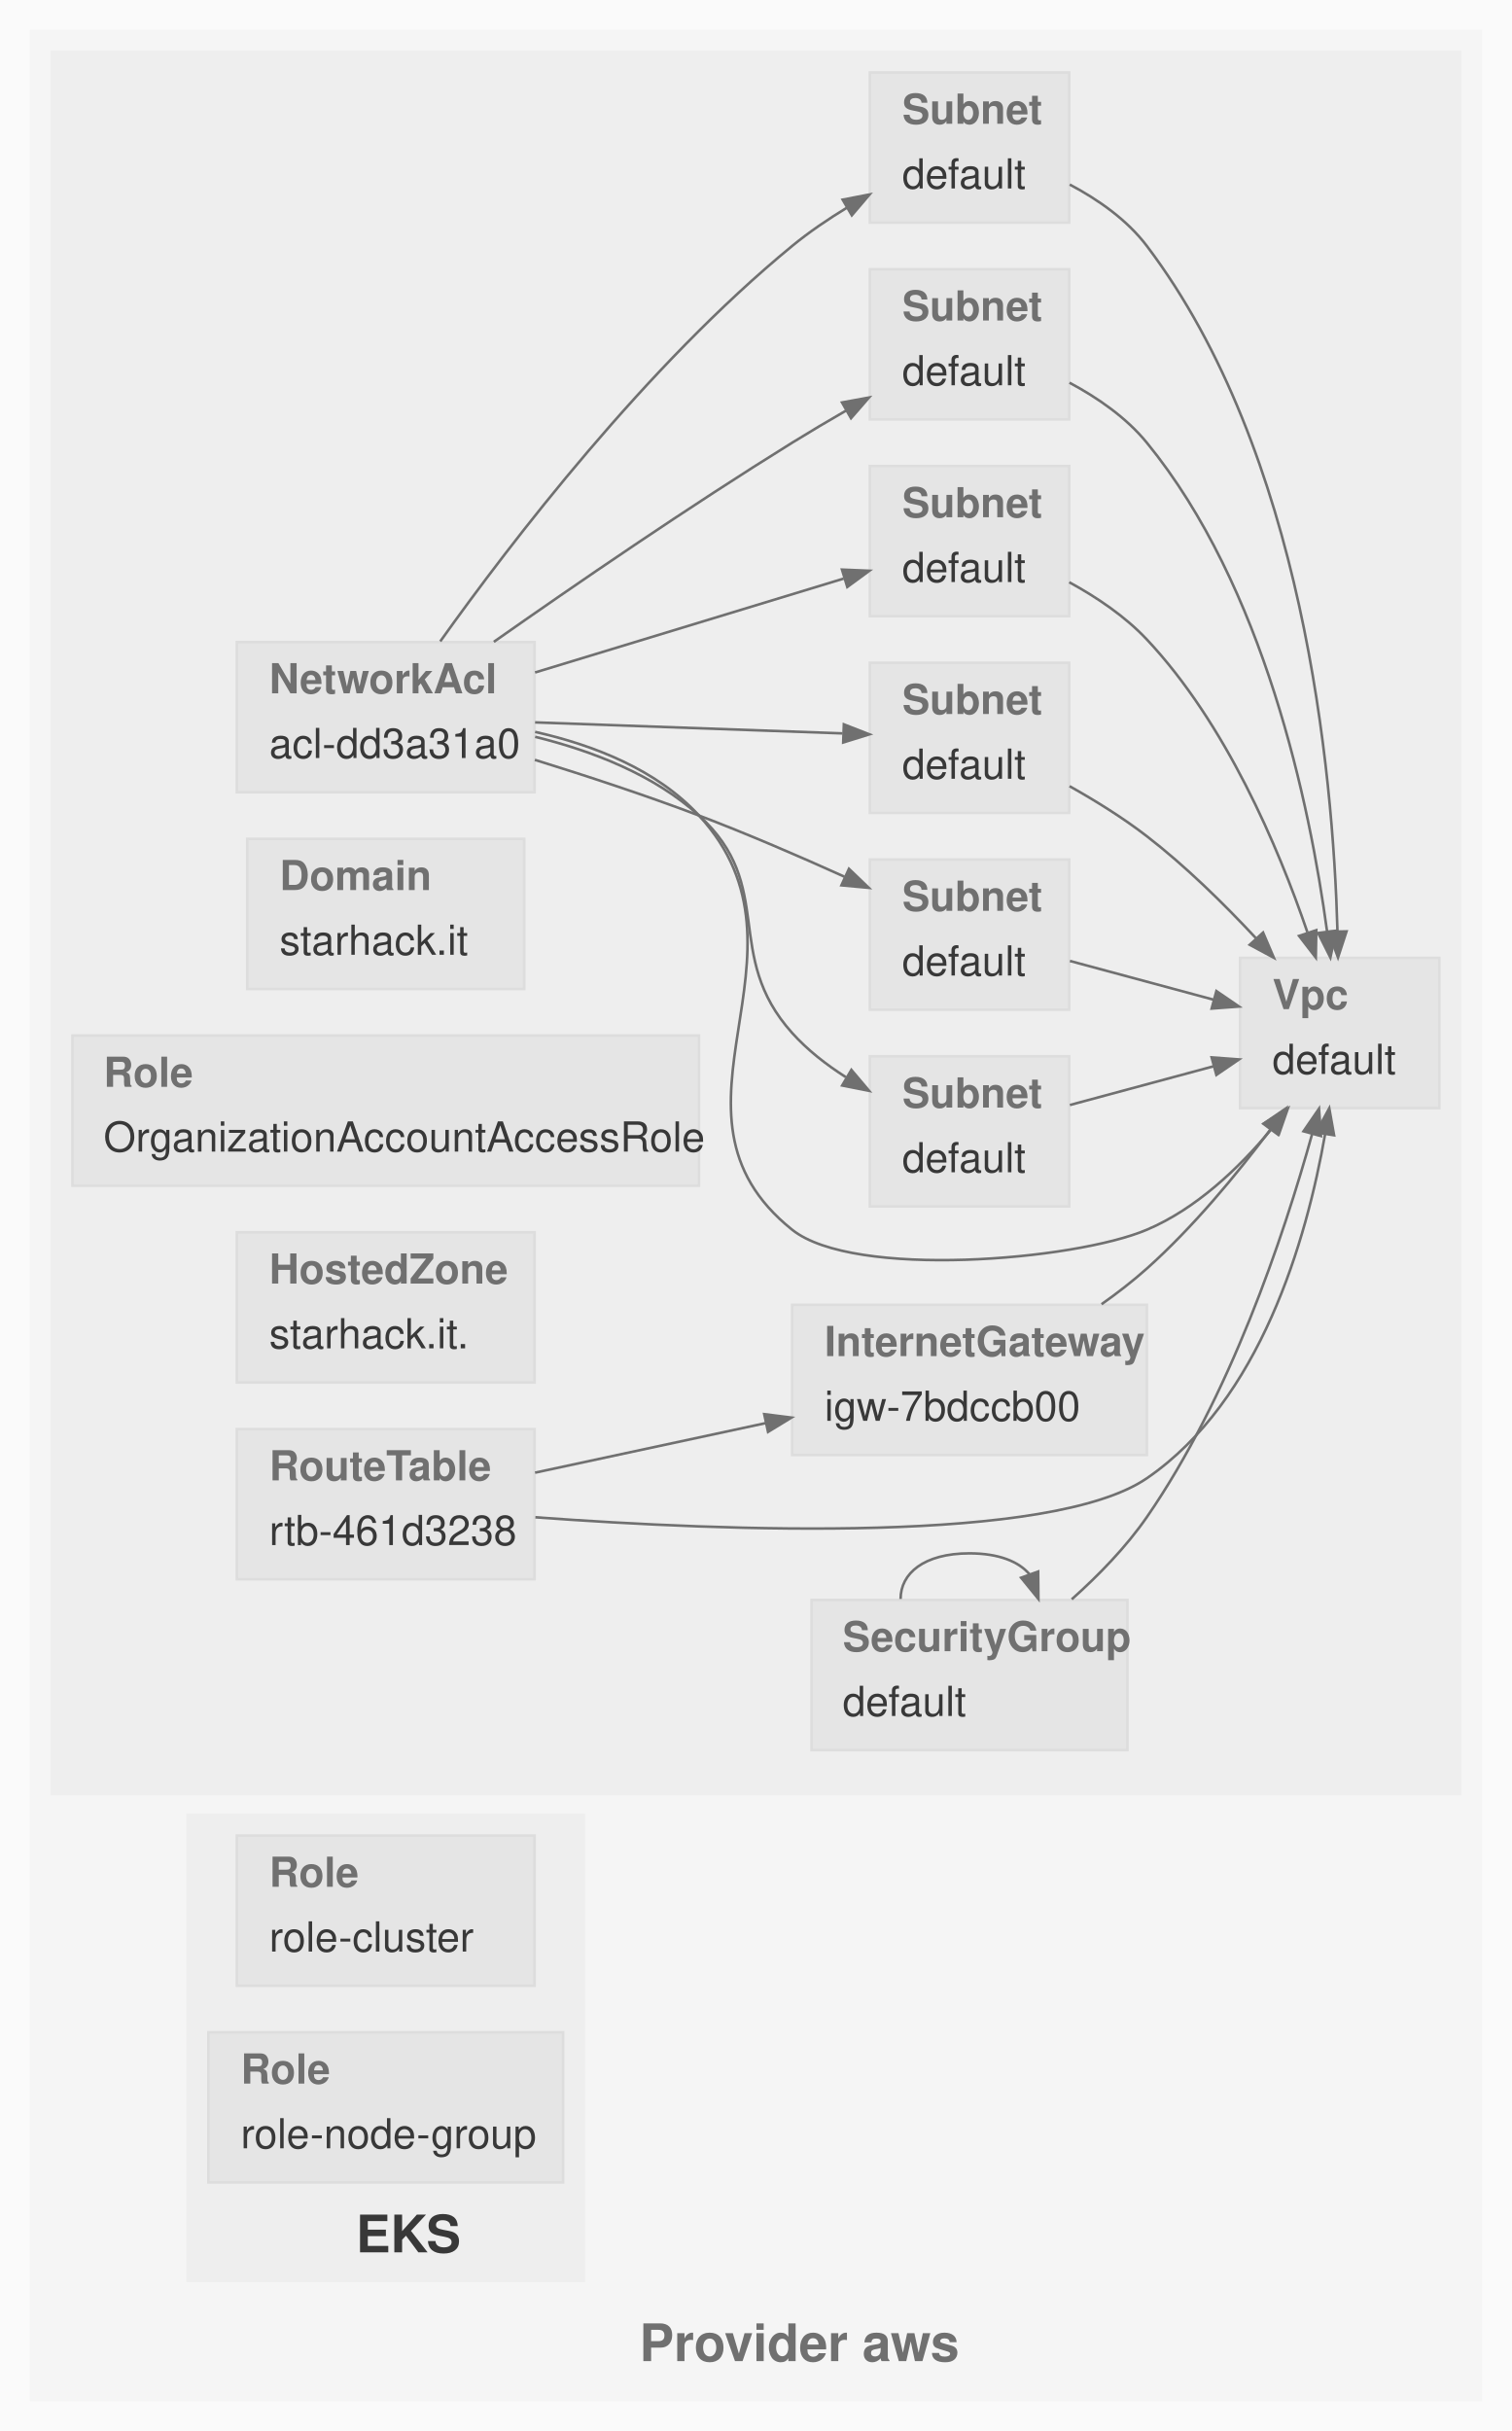
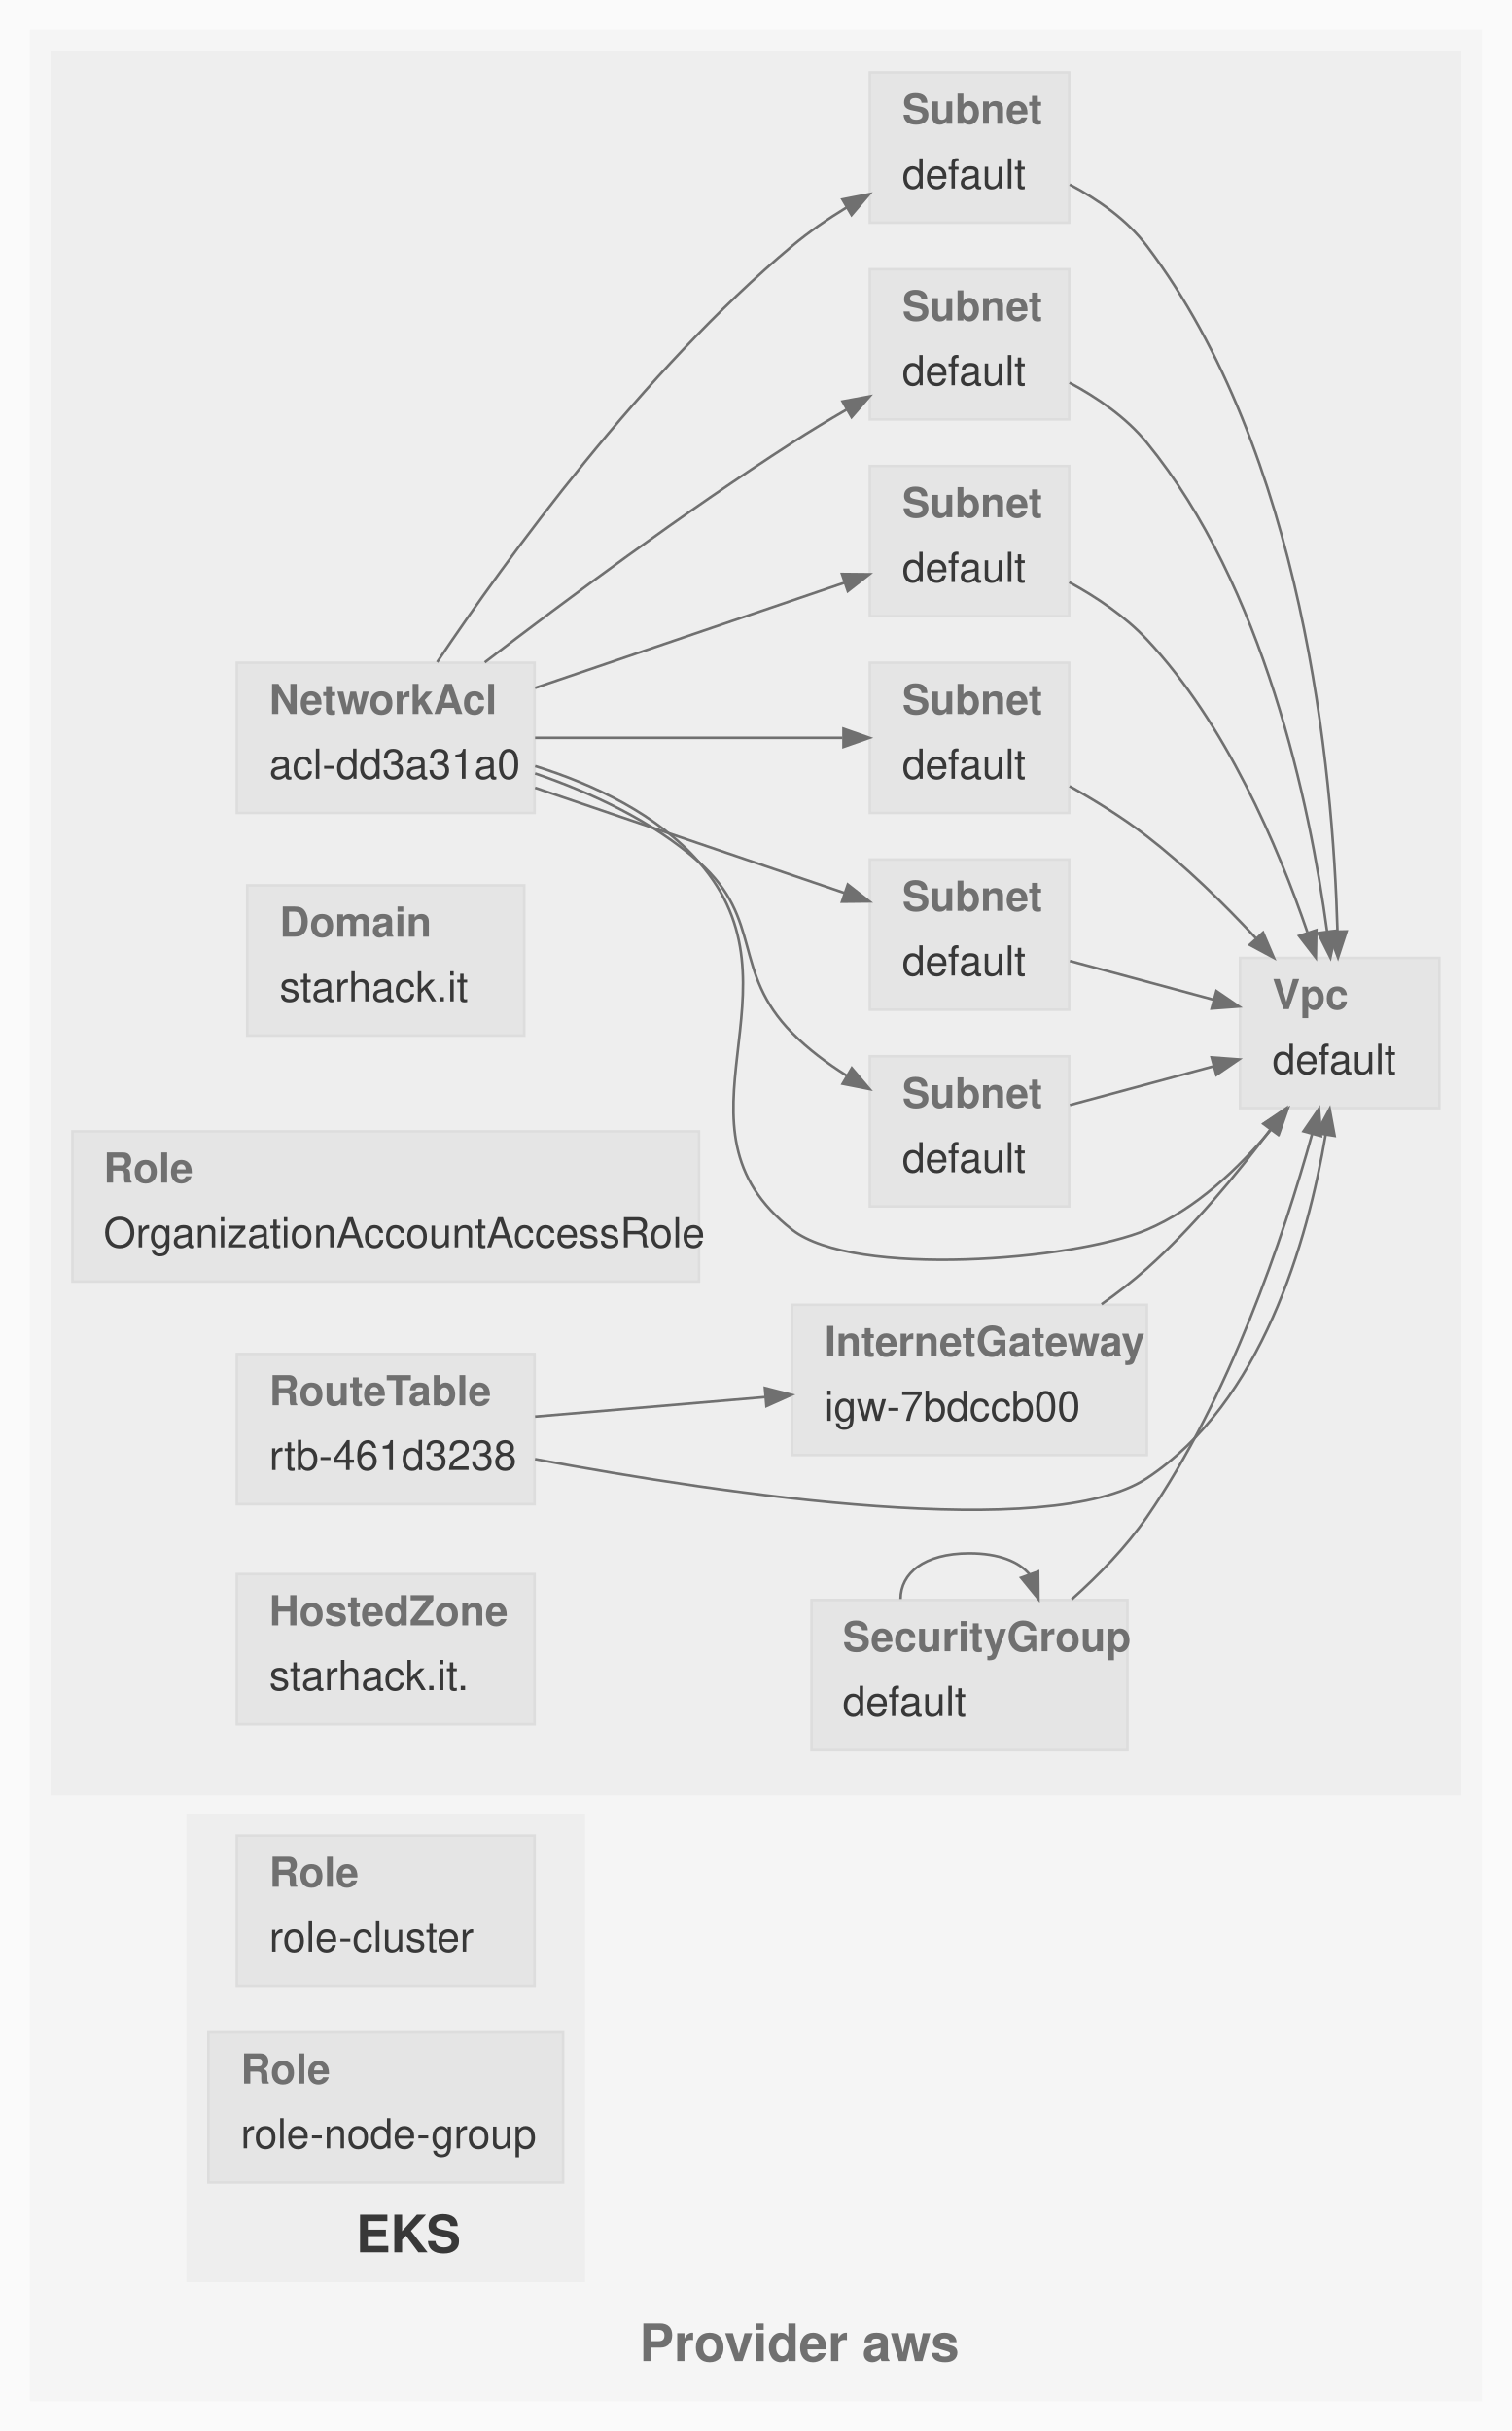
<svg xmlns="http://www.w3.org/2000/svg" width="584pt" height="939pt" viewBox="0.00 0.00 584.00 939.00">
  <g id="graph0" class="graph" transform="scale(1 1) rotate(0) translate(4 935)">
    <polygon fill="#fafafa" stroke="transparent" points="-4,4 -4,-935 580,-935 580,4 -4,4" />
    <g id="clust1" class="cluster">
      <polygon fill="#f5f5f5" stroke="#f5f5f5" points="8,-8 8,-923 568,-923 568,-8 8,-8" />
      <text text-anchor="start" x="243" y="-23" font-family="Helvetica,sans-Serif" font-weight="bold" font-size="20.00" fill="#707070">Provider aws</text>
    </g>
    <g id="clust2" class="cluster">
      <polygon fill="#eeeeee" stroke="#eeeeee" points="16,-242 16,-915 560,-915 560,-242 16,-242" />
      <text text-anchor="start" x="284" y="-246.2" font-family="Helvetica,sans-Serif" font-size="1.00" fill="#383838"> </text>
    </g>
    <g id="clust3" class="cluster">
      <polygon fill="#eeeeee" stroke="#eeeeee" points="68.5,-54 68.5,-234 221.5,-234 221.5,-54 68.5,-54" />
      <text text-anchor="start" x="133.5" y="-65" font-family="Helvetica,sans-Serif" font-weight="bold" font-size="20.00" fill="#383838">EKS</text>
    </g>
    <g id="node1" class="node">
-       <polygon fill="#e5e5e5" stroke="#dddddd" points="202.5,-687 87.5,-687 87.5,-629 202.5,-629 202.5,-687" />
-       <text text-anchor="start" x="100" y="-667.2" font-family="Helvetica,sans-Serif" font-weight="bold" font-size="16.00" fill="#707070">NetworkAcl</text>
-       <text text-anchor="start" x="100" y="-642.2" font-family="Helvetica,sans-Serif" font-size="16.00" fill="#383838">acl-dd3a31a0</text>
+       <polygon fill="#e5e5e5" stroke="#dddddd" points="202.5,-679 87.5,-679 87.5,-621 202.5,-621 202.5,-679" />
+       <text text-anchor="start" x="100" y="-659.2" font-family="Helvetica,sans-Serif" font-weight="bold" font-size="16.00" fill="#707070">NetworkAcl</text>
+       <text text-anchor="start" x="100" y="-634.2" font-family="Helvetica,sans-Serif" font-size="16.00" fill="#383838">acl-dd3a31a0</text>
    </g>
    <g id="node4" class="node">
      <polygon fill="#e5e5e5" stroke="#dddddd" points="552,-565 475,-565 475,-507 552,-507 552,-565" />
      <text text-anchor="start" x="487.5" y="-545.2" font-family="Helvetica,sans-Serif" font-weight="bold" font-size="16.00" fill="#707070">Vpc</text>
      <text text-anchor="start" x="487.5" y="-520.2" font-family="Helvetica,sans-Serif" font-size="16.00" fill="#383838">default</text>
    </g>
    <g id="edge1" class="edge">
-       <path fill="none" stroke="#707070" d="M202.71,-652.3C225.3,-647.21 249.74,-637.71 266,-620 315.29,-566.31 245.08,-505.53 302,-460 325.77,-440.98 410.97,-448.11 439,-460 457.96,-468.04 474.43,-483.64 486.93,-498.62" />
+       <path fill="none" stroke="#707070" d="M202.71,-639.09C225.3,-632.04 249.74,-620.57 266,-602 308.9,-553.02 250.62,-499.98 302,-460 326.03,-441.3 410.97,-448.11 439,-460 457.96,-468.04 474.43,-483.64 486.93,-498.62" />
      <polygon fill="#707070" stroke="#707070" points="484.5,-501.18 493.47,-506.83 489.98,-496.82 484.5,-501.18" />
    </g>
    <g id="node6" class="node">
      <polygon fill="#e5e5e5" stroke="#dddddd" points="409,-527 332,-527 332,-469 409,-469 409,-527" />
      <text text-anchor="start" x="344.5" y="-507.2" font-family="Helvetica,sans-Serif" font-weight="bold" font-size="16.00" fill="#707070">Subnet</text>
      <text text-anchor="start" x="344.5" y="-482.2" font-family="Helvetica,sans-Serif" font-size="16.00" fill="#383838">default</text>
    </g>
    <g id="edge2" class="edge">
-       <path fill="none" stroke="#707070" d="M202.72,-650.4C224.65,-645 248.59,-635.78 266,-620 296.1,-592.72 274.87,-566.23 302,-536 307.88,-529.45 315.15,-523.77 322.74,-518.94" />
-       <polygon fill="#707070" stroke="#707070" points="324.87,-521.75 331.71,-513.66 321.32,-515.72 324.87,-521.75" />
+       <path fill="none" stroke="#707070" d="M202.69,-636.24C224.36,-628.84 248.13,-617.86 266,-602 290.99,-579.82 278.53,-559.78 302,-536 308.11,-529.81 315.44,-524.32 322.99,-519.57" />
+       <polygon fill="#707070" stroke="#707070" points="325.04,-522.43 331.89,-514.34 321.49,-516.39 325.04,-522.43" />
    </g>
    <g id="node7" class="node">
      <polygon fill="#e5e5e5" stroke="#dddddd" points="409,-603 332,-603 332,-545 409,-545 409,-603" />
      <text text-anchor="start" x="344.5" y="-583.2" font-family="Helvetica,sans-Serif" font-weight="bold" font-size="16.00" fill="#707070">Subnet</text>
      <text text-anchor="start" x="344.5" y="-558.2" font-family="Helvetica,sans-Serif" font-size="16.00" fill="#383838">default</text>
    </g>
    <g id="edge7" class="edge">
-       <path fill="none" stroke="#707070" d="M202.61,-641.5C222.79,-635.24 245.57,-627.75 266,-620 284.62,-612.94 304.7,-604.27 322.17,-596.37" />
-       <polygon fill="#707070" stroke="#707070" points="323.94,-599.41 331.59,-592.07 321.03,-593.04 323.94,-599.41" />
+       <path fill="none" stroke="#707070" d="M202.69,-630.72C239.69,-618.14 287.42,-601.91 322.34,-590.03" />
+       <polygon fill="#707070" stroke="#707070" points="323.49,-593.34 331.83,-586.81 321.24,-586.71 323.49,-593.34" />
    </g>
    <g id="node8" class="node">
      <polygon fill="#e5e5e5" stroke="#dddddd" points="409,-679 332,-679 332,-621 409,-621 409,-679" />
      <text text-anchor="start" x="344.5" y="-659.2" font-family="Helvetica,sans-Serif" font-weight="bold" font-size="16.00" fill="#707070">Subnet</text>
      <text text-anchor="start" x="344.5" y="-634.2" font-family="Helvetica,sans-Serif" font-size="16.00" fill="#383838">default</text>
    </g>
    <g id="edge4" class="edge">
-       <path fill="none" stroke="#707070" d="M202.69,-655.97C239.37,-654.66 286.61,-652.97 321.45,-651.72" />
-       <polygon fill="#707070" stroke="#707070" points="321.97,-655.2 331.83,-651.35 321.72,-648.21 321.97,-655.2" />
+       <path fill="none" stroke="#707070" d="M202.69,-650C239.37,-650 286.61,-650 321.45,-650" />
+       <polygon fill="#707070" stroke="#707070" points="321.83,-653.5 331.83,-650 321.83,-646.5 321.83,-653.5" />
    </g>
    <g id="node9" class="node">
      <polygon fill="#e5e5e5" stroke="#dddddd" points="409,-755 332,-755 332,-697 409,-697 409,-755" />
      <text text-anchor="start" x="344.5" y="-735.2" font-family="Helvetica,sans-Serif" font-weight="bold" font-size="16.00" fill="#707070">Subnet</text>
      <text text-anchor="start" x="344.5" y="-710.2" font-family="Helvetica,sans-Serif" font-size="16.00" fill="#383838">default</text>
    </g>
    <g id="edge6" class="edge">
-       <path fill="none" stroke="#707070" d="M202.69,-675.25C239.53,-686.46 287.02,-700.9 321.9,-711.52" />
-       <polygon fill="#707070" stroke="#707070" points="321.25,-714.98 331.83,-714.54 323.29,-708.28 321.25,-714.98" />
+       <path fill="none" stroke="#707070" d="M202.69,-669.28C239.69,-681.86 287.42,-698.09 322.34,-709.97" />
+       <polygon fill="#707070" stroke="#707070" points="321.24,-713.29 331.83,-713.19 323.49,-706.66 321.24,-713.29" />
    </g>
    <g id="node10" class="node">
      <polygon fill="#e5e5e5" stroke="#dddddd" points="409,-831 332,-831 332,-773 409,-773 409,-831" />
      <text text-anchor="start" x="344.5" y="-811.2" font-family="Helvetica,sans-Serif" font-weight="bold" font-size="16.00" fill="#707070">Subnet</text>
      <text text-anchor="start" x="344.5" y="-786.2" font-family="Helvetica,sans-Serif" font-size="16.00" fill="#383838">default</text>
    </g>
    <g id="edge3" class="edge">
-       <path fill="none" stroke="#707070" d="M186.76,-687.08C217.88,-708.94 262.06,-739.25 302,-764 308.67,-768.13 315.81,-772.36 322.85,-776.42" />
-       <polygon fill="#707070" stroke="#707070" points="321.26,-779.54 331.68,-781.45 324.73,-773.46 321.26,-779.54" />
+       <path fill="none" stroke="#707070" d="M183.26,-679.16C214.33,-703 260.11,-737.04 302,-764 308.68,-768.3 315.87,-772.64 322.98,-776.77" />
+       <polygon fill="#707070" stroke="#707070" points="321.48,-779.94 331.9,-781.87 324.95,-773.87 321.48,-779.94" />
    </g>
    <g id="node11" class="node">
      <polygon fill="#e5e5e5" stroke="#dddddd" points="409,-907 332,-907 332,-849 409,-849 409,-907" />
      <text text-anchor="start" x="344.5" y="-887.2" font-family="Helvetica,sans-Serif" font-weight="bold" font-size="16.00" fill="#707070">Subnet</text>
      <text text-anchor="start" x="344.5" y="-862.2" font-family="Helvetica,sans-Serif" font-size="16.00" fill="#383838">default</text>
    </g>
    <g id="edge5" class="edge">
-       <path fill="none" stroke="#707070" d="M166.06,-687.25C193.48,-725.71 245.71,-793.79 302,-840 308.5,-845.34 315.85,-850.33 323.25,-854.84" />
-       <polygon fill="#707070" stroke="#707070" points="321.51,-857.87 331.91,-859.89 325.04,-851.83 321.51,-857.87" />
+       <path fill="none" stroke="#707070" d="M164.86,-679.24C191.71,-719.21 244.13,-791.45 302,-840 308.44,-845.4 315.76,-850.44 323.15,-854.95" />
+       <polygon fill="#707070" stroke="#707070" points="321.41,-857.99 331.81,-860.01 324.94,-851.95 321.41,-857.99" />
    </g>
    <g id="node2" class="node">
-       <polygon fill="#e5e5e5" stroke="#dddddd" points="198.5,-611 91.5,-611 91.5,-553 198.5,-553 198.5,-611" />
-       <text text-anchor="start" x="104" y="-591.2" font-family="Helvetica,sans-Serif" font-weight="bold" font-size="16.00" fill="#707070">Domain</text>
-       <text text-anchor="start" x="104" y="-566.2" font-family="Helvetica,sans-Serif" font-size="16.00" fill="#383838">starhack.it</text>
+       <polygon fill="#e5e5e5" stroke="#dddddd" points="198.5,-593 91.5,-593 91.5,-535 198.5,-535 198.5,-593" />
+       <text text-anchor="start" x="104" y="-573.2" font-family="Helvetica,sans-Serif" font-weight="bold" font-size="16.00" fill="#707070">Domain</text>
+       <text text-anchor="start" x="104" y="-548.2" font-family="Helvetica,sans-Serif" font-size="16.00" fill="#383838">starhack.it</text>
    </g>
    <g id="node3" class="node">
-       <polygon fill="#e5e5e5" stroke="#dddddd" points="266,-535 24,-535 24,-477 266,-477 266,-535" />
-       <text text-anchor="start" x="36" y="-515.2" font-family="Helvetica,sans-Serif" font-weight="bold" font-size="16.00" fill="#707070">Role</text>
-       <text text-anchor="start" x="36" y="-490.2" font-family="Helvetica,sans-Serif" font-size="16.00" fill="#383838">OrganizationAccountAccessRole</text>
+       <polygon fill="#e5e5e5" stroke="#dddddd" points="266,-498 24,-498 24,-440 266,-440 266,-498" />
+       <text text-anchor="start" x="36" y="-478.2" font-family="Helvetica,sans-Serif" font-weight="bold" font-size="16.00" fill="#707070">Role</text>
+       <text text-anchor="start" x="36" y="-453.2" font-family="Helvetica,sans-Serif" font-size="16.00" fill="#383838">OrganizationAccountAccessRole</text>
    </g>
    <g id="node5" class="node">
      <polygon fill="#e5e5e5" stroke="#dddddd" points="439,-431 302,-431 302,-373 439,-373 439,-431" />
      <text text-anchor="start" x="314.5" y="-411.2" font-family="Helvetica,sans-Serif" font-weight="bold" font-size="16.00" fill="#707070">InternetGateway</text>
      <text text-anchor="start" x="314.5" y="-386.2" font-family="Helvetica,sans-Serif" font-size="16.00" fill="#383838">igw-7bdccb00</text>
    </g>
    <g id="edge8" class="edge">
      <path fill="none" stroke="#707070" d="M421.51,-431.23C427.63,-435.55 433.61,-440.19 439,-445 456.7,-460.82 473.56,-481.16 486.65,-498.6" />
      <polygon fill="#707070" stroke="#707070" points="484.02,-500.92 492.77,-506.89 489.65,-496.77 484.02,-500.92" />
    </g>
    <g id="edge9" class="edge">
      <path fill="none" stroke="#707070" d="M409.29,-508.18C426.35,-512.78 446.71,-518.27 464.82,-523.15" />
      <polygon fill="#707070" stroke="#707070" points="464.04,-526.57 474.61,-525.79 465.87,-519.81 464.04,-526.57" />
    </g>
    <g id="edge10" class="edge">
      <path fill="none" stroke="#707070" d="M409.29,-563.82C426.35,-559.22 446.71,-553.73 464.82,-548.85" />
      <polygon fill="#707070" stroke="#707070" points="465.87,-552.19 474.61,-546.21 464.04,-545.43 465.87,-552.19" />
    </g>
    <g id="edge11" class="edge">
      <path fill="none" stroke="#707070" d="M409.15,-631.33C419.22,-625.67 429.85,-619.07 439,-612 453.94,-600.47 468.73,-585.94 481.09,-572.68" />
      <polygon fill="#707070" stroke="#707070" points="483.9,-574.79 488.07,-565.05 478.74,-570.07 483.9,-574.79" />
    </g>
    <g id="edge12" class="edge">
      <path fill="none" stroke="#707070" d="M409.03,-710.11C419.67,-704.3 430.62,-696.92 439,-688 469.47,-655.57 489.65,-608.16 501.02,-574.93" />
      <polygon fill="#707070" stroke="#707070" points="504.46,-575.7 504.27,-565.11 497.81,-573.5 504.46,-575.7" />
    </g>
    <g id="edge13" class="edge">
      <path fill="none" stroke="#707070" d="M409.12,-787.18C420.02,-781.35 431.09,-773.69 439,-764 484.35,-708.49 501.95,-624.38 508.61,-575.34" />
      <polygon fill="#707070" stroke="#707070" points="512.12,-575.5 509.91,-565.14 505.17,-574.61 512.12,-575.5" />
    </g>
    <g id="edge14" class="edge">
      <path fill="none" stroke="#707070" d="M409.22,-863.72C420.25,-857.88 431.37,-850.08 439,-840 499.39,-760.18 510.92,-637.69 512.64,-575.36" />
      <polygon fill="#707070" stroke="#707070" points="516.14,-575.24 512.85,-565.17 509.15,-575.1 516.14,-575.24" />
    </g>
    <g id="node12" class="node">
-       <polygon fill="#e5e5e5" stroke="#dddddd" points="202.5,-459 87.5,-459 87.5,-401 202.5,-401 202.5,-459" />
-       <text text-anchor="start" x="100" y="-439.2" font-family="Helvetica,sans-Serif" font-weight="bold" font-size="16.00" fill="#707070">HostedZone</text>
-       <text text-anchor="start" x="100" y="-414.2" font-family="Helvetica,sans-Serif" font-size="16.00" fill="#383838">starhack.it.</text>
+       <polygon fill="#e5e5e5" stroke="#dddddd" points="202.5,-412 87.5,-412 87.5,-354 202.5,-354 202.5,-412" />
+       <text text-anchor="start" x="100" y="-392.2" font-family="Helvetica,sans-Serif" font-weight="bold" font-size="16.00" fill="#707070">RouteTable</text>
+       <text text-anchor="start" x="100" y="-367.2" font-family="Helvetica,sans-Serif" font-size="16.00" fill="#383838">rtb-461d3238</text>
+     </g>
+     <g id="edge15" class="edge">
+       <path fill="none" stroke="#707070" d="M202.67,-371.41C276.76,-357.59 401.51,-339.25 439,-364 483.47,-393.36 501.13,-455.75 508.08,-496.76" />
+       <polygon fill="#707070" stroke="#707070" points="504.63,-497.35 509.62,-506.7 511.54,-496.28 504.63,-497.35" />
+     </g>
+     <g id="edge16" class="edge">
+       <path fill="none" stroke="#707070" d="M202.69,-387.82C229.64,-390.11 262.29,-392.89 291.54,-395.37" />
+       <polygon fill="#707070" stroke="#707070" points="291.47,-398.88 301.73,-396.24 292.06,-391.9 291.47,-398.88" />
    </g>
    <g id="node13" class="node">
-       <polygon fill="#e5e5e5" stroke="#dddddd" points="202.5,-383 87.5,-383 87.5,-325 202.5,-325 202.5,-383" />
-       <text text-anchor="start" x="100" y="-363.2" font-family="Helvetica,sans-Serif" font-weight="bold" font-size="16.00" fill="#707070">RouteTable</text>
-       <text text-anchor="start" x="100" y="-338.2" font-family="Helvetica,sans-Serif" font-size="16.00" fill="#383838">rtb-461d3238</text>
-     </g>
-     <g id="edge15" class="edge">
-       <path fill="none" stroke="#707070" d="M202.81,-348.93C277.06,-343.47 401.99,-338.65 439,-364 482.87,-394.05 500.69,-456.03 507.84,-496.8" />
-       <polygon fill="#707070" stroke="#707070" points="504.42,-497.61 509.47,-506.92 511.33,-496.49 504.42,-497.61" />
-     </g>
-     <g id="edge16" class="edge">
-       <path fill="none" stroke="#707070" d="M202.69,-366.17C229.76,-371.99 262.58,-379.04 291.92,-385.34" />
-       <polygon fill="#707070" stroke="#707070" points="291.21,-388.77 301.73,-387.44 292.68,-381.92 291.21,-388.77" />
+       <polygon fill="#e5e5e5" stroke="#dddddd" points="202.5,-327 87.5,-327 87.5,-269 202.5,-269 202.5,-327" />
+       <text text-anchor="start" x="100" y="-307.2" font-family="Helvetica,sans-Serif" font-weight="bold" font-size="16.00" fill="#707070">HostedZone</text>
+       <text text-anchor="start" x="100" y="-282.2" font-family="Helvetica,sans-Serif" font-size="16.00" fill="#383838">starhack.it.</text>
    </g>
    <g id="node14" class="node">
      <polygon fill="#e5e5e5" stroke="#dddddd" points="202.5,-226 87.5,-226 87.5,-168 202.5,-168 202.5,-226" />
      <text text-anchor="start" x="100" y="-206.2" font-family="Helvetica,sans-Serif" font-weight="bold" font-size="16.00" fill="#707070">Role</text>
      <text text-anchor="start" x="100" y="-181.2" font-family="Helvetica,sans-Serif" font-size="16.00" fill="#383838">role-cluster</text>
    </g>
    <g id="node15" class="node">
      <polygon fill="#e5e5e5" stroke="#dddddd" points="213.5,-150 76.5,-150 76.5,-92 213.5,-92 213.5,-150" />
      <text text-anchor="start" x="89" y="-130.2" font-family="Helvetica,sans-Serif" font-weight="bold" font-size="16.00" fill="#707070">Role</text>
      <text text-anchor="start" x="89" y="-105.2" font-family="Helvetica,sans-Serif" font-size="16.00" fill="#383838">role-node-group</text>
    </g>
    <g id="node16" class="node">
      <polygon fill="#e5e5e5" stroke="#dddddd" points="431.5,-317 309.5,-317 309.5,-259 431.5,-259 431.5,-317" />
      <text text-anchor="start" x="321.5" y="-297.2" font-family="Helvetica,sans-Serif" font-weight="bold" font-size="16.00" fill="#707070">SecurityGroup</text>
      <text text-anchor="start" x="321.5" y="-272.2" font-family="Helvetica,sans-Serif" font-size="16.00" fill="#383838">default</text>
    </g>
    <g id="edge17" class="edge">
      <path fill="none" stroke="#707070" d="M409.99,-317.25C420.41,-326.54 431,-337.44 439,-349 470.95,-395.18 491.78,-457.23 502.84,-496.93" />
      <polygon fill="#707070" stroke="#707070" points="499.52,-498.03 505.51,-506.76 506.27,-496.19 499.52,-498.03" />
    </g>
    <g id="edge18" class="edge">
      <path fill="none" stroke="#707070" d="M343.88,-317.38C343.88,-327.17 352.75,-335 370.5,-335 381.87,-335 389.6,-331.79 393.69,-326.9" />
      <polygon fill="#707070" stroke="#707070" points="397.02,-327.97 397.12,-317.38 390.44,-325.59 397.02,-327.97" />
    </g>
  </g>
</svg>
